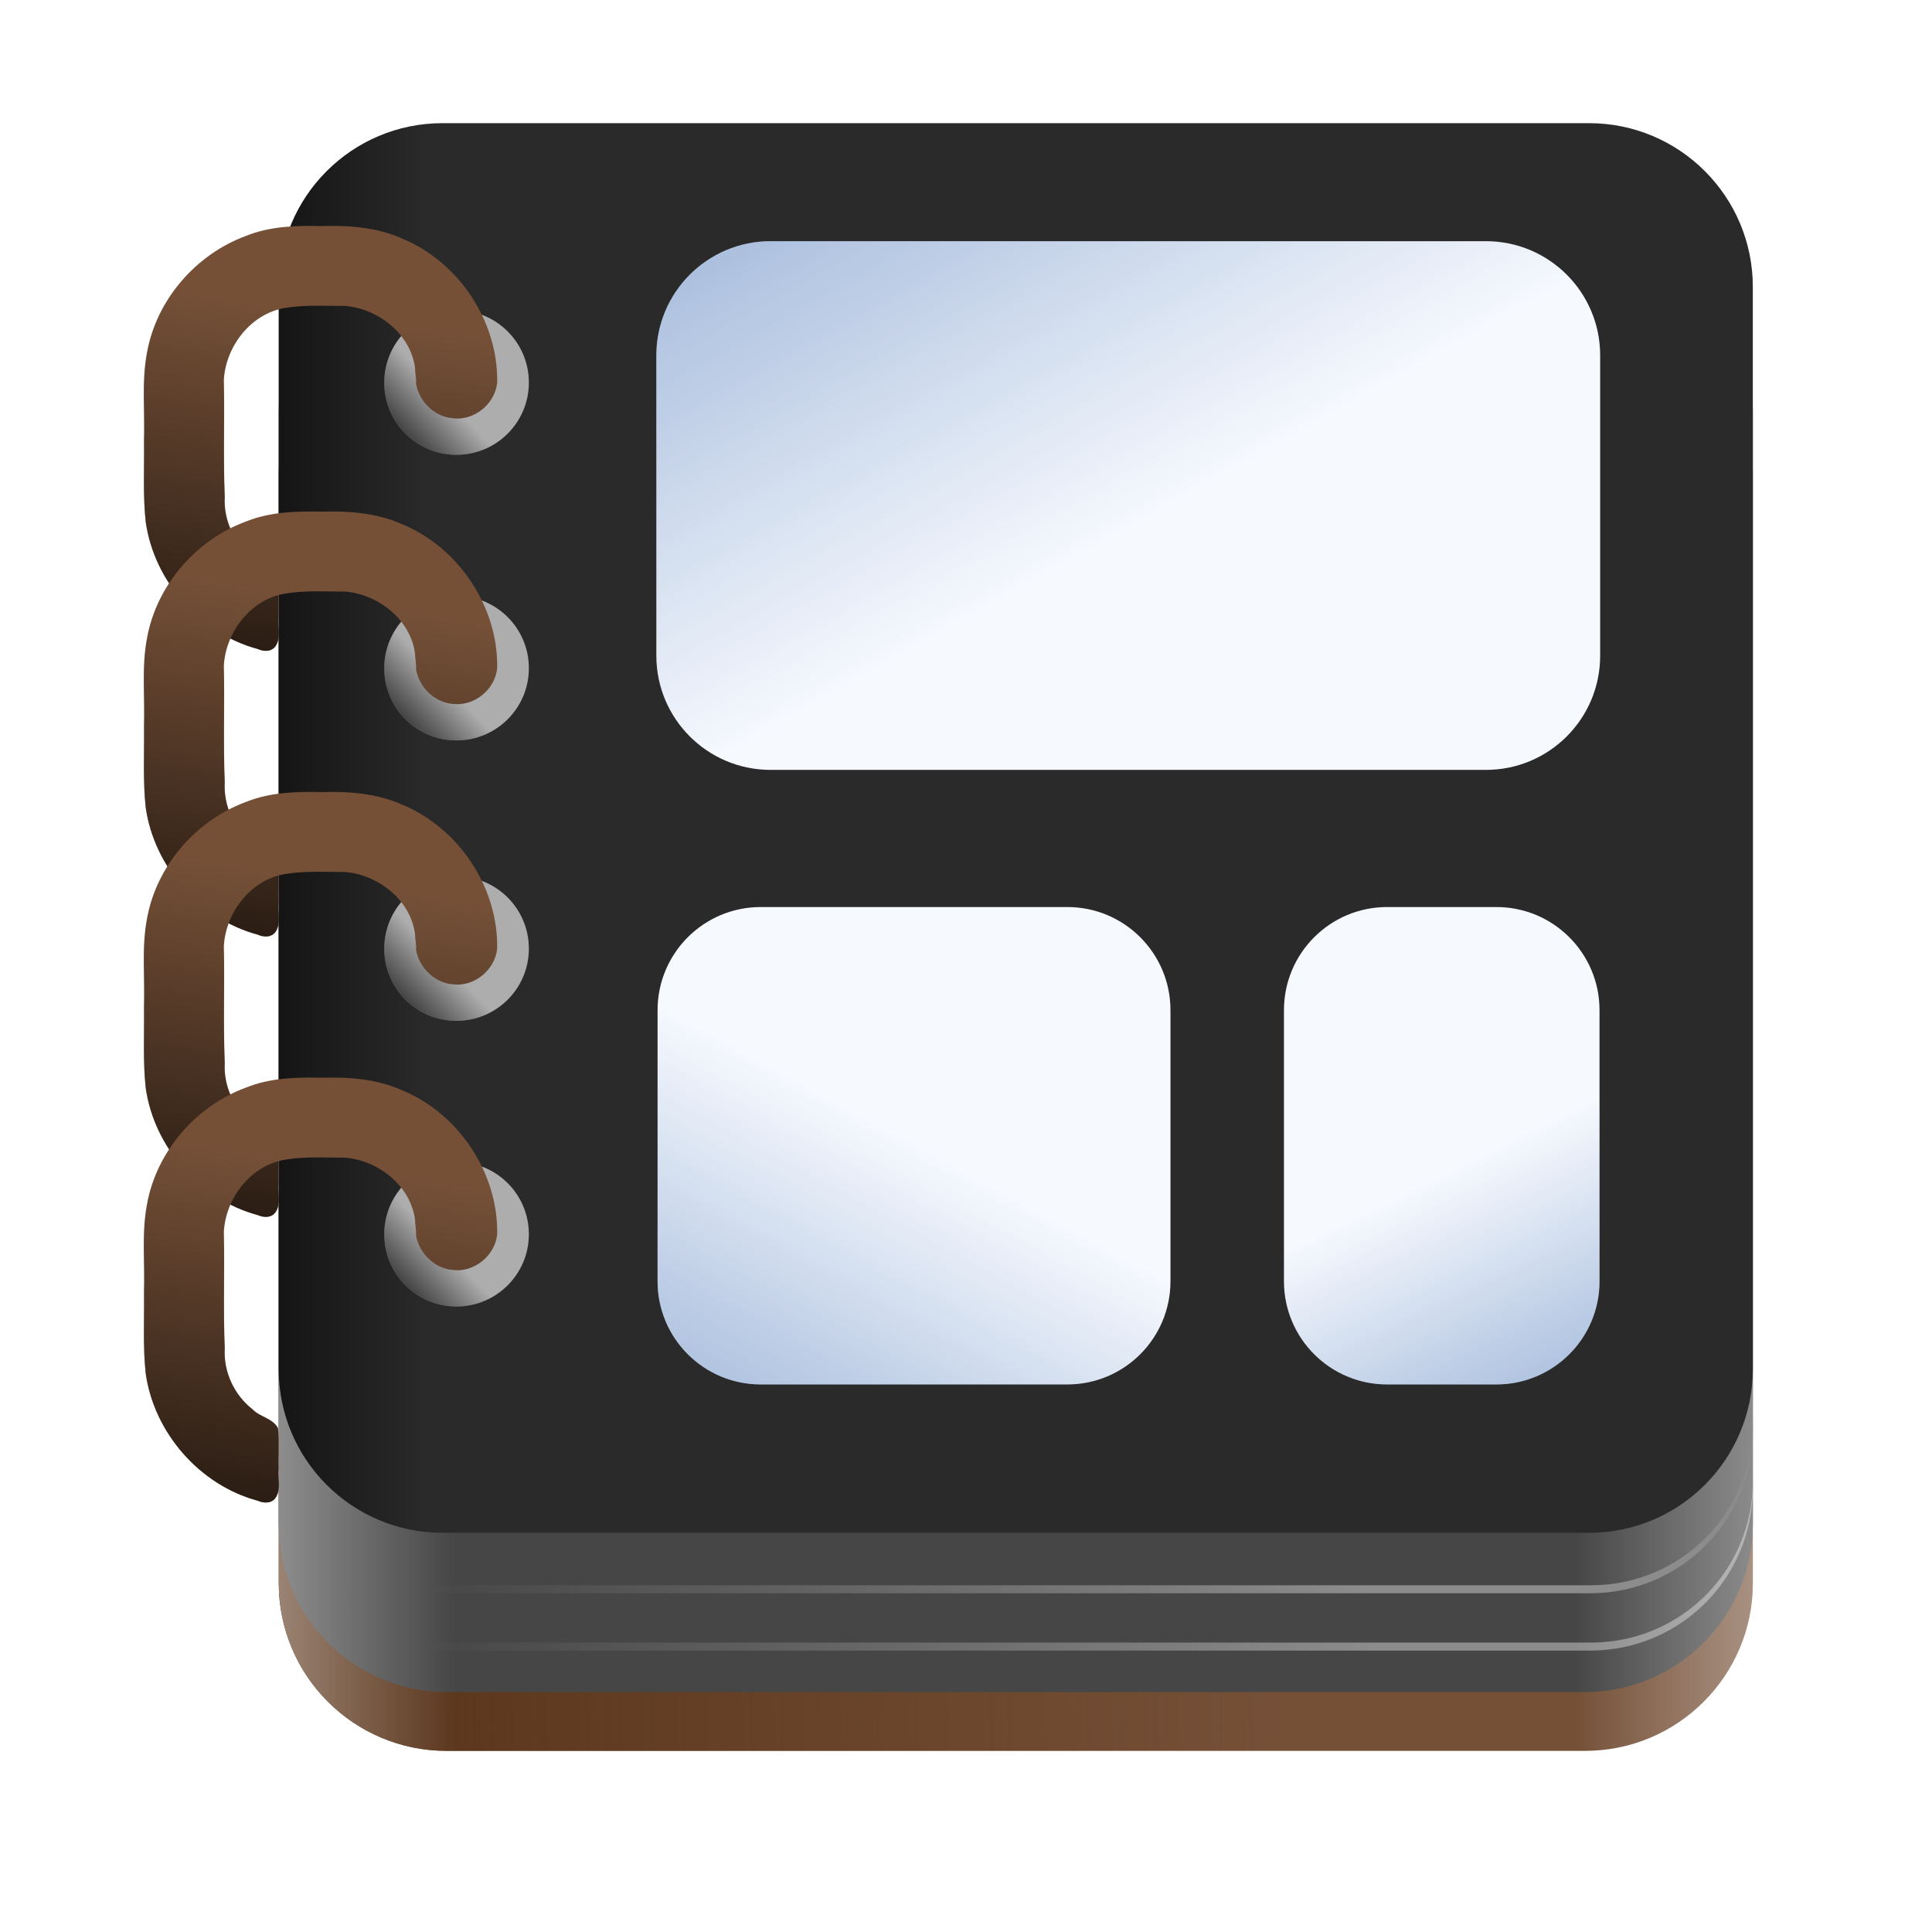
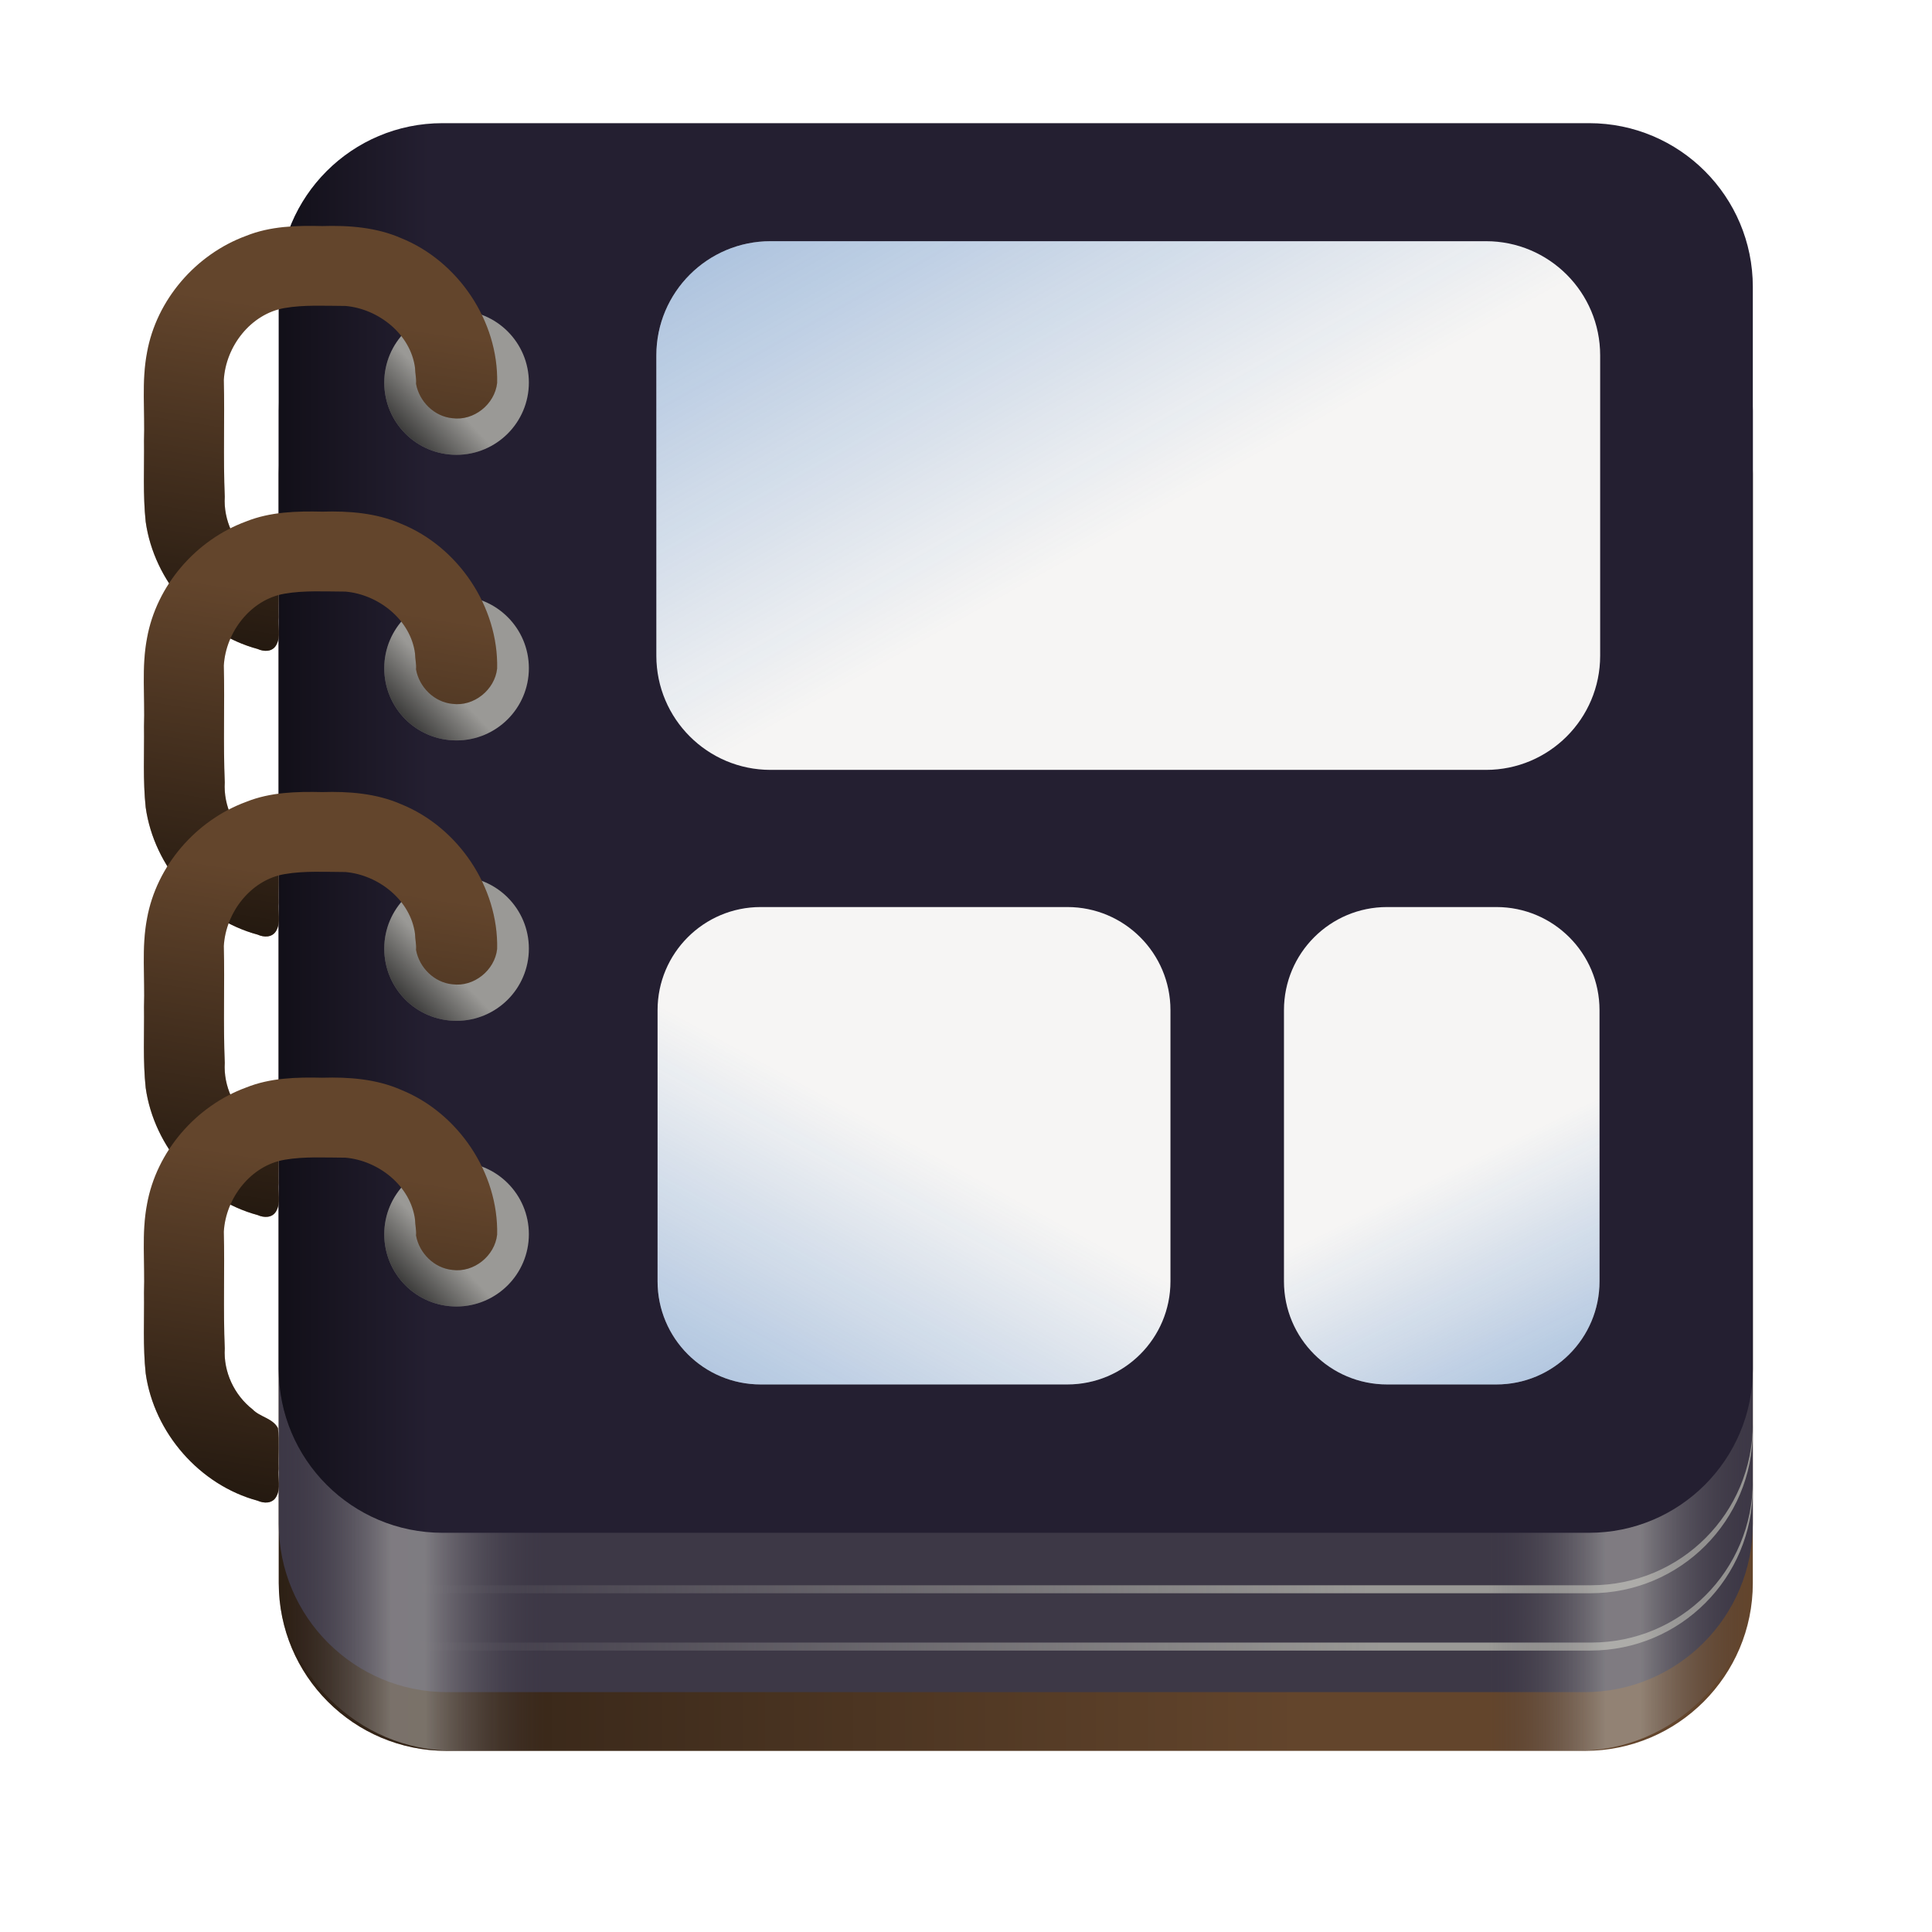
<svg xmlns="http://www.w3.org/2000/svg" xmlns:xlink="http://www.w3.org/1999/xlink" height="128px" viewBox="0 0 128 128" width="128px">
-   <linearGradient id="a" gradientUnits="userSpaceOnUse" x1="26.438" x2="84.284" y1="113.532" y2="112.657">
-     <stop offset="0" stop-color="#5b361c" />
-     <stop offset="1" stop-color="#5b361c" stop-opacity="0" />
-   </linearGradient>
-   <linearGradient id="b" gradientUnits="userSpaceOnUse">
-     <stop offset="0" stop-color="#8c8c8c" />
-     <stop offset="1" stop-color="#8c8c8c" stop-opacity="0" />
-   </linearGradient>
-   <linearGradient id="c" x1="91.478" x2="27.655" xlink:href="#b" y1="109.081" y2="109.081" />
-   <linearGradient id="d" gradientUnits="userSpaceOnUse">
-     <stop offset="0" stop-color="#ffffff" />
-     <stop offset="1" stop-color="#ffffff" stop-opacity="0" />
-   </linearGradient>
-   <linearGradient id="e" x1="-0.073" x2="30.094" xlink:href="#d" y1="106.907" y2="106.907" />
-   <linearGradient id="f" x1="136.09" x2="104.322" xlink:href="#d" y1="106.907" y2="106.907" />
-   <linearGradient id="g" x1="90.621" x2="27.75" xlink:href="#b" y1="104.791" y2="104.791" />
-   <linearGradient id="h" gradientUnits="userSpaceOnUse">
+   <linearGradient id="a" gradientUnits="userSpaceOnUse">
    <stop offset="0" />
    <stop offset="1" stop-opacity="0" />
  </linearGradient>
-   <linearGradient id="i" x1="8.88" x2="28.438" xlink:href="#h" y1="71.162" y2="71.162" />
-   <linearGradient id="j" gradientUnits="userSpaceOnUse">
-     <stop offset="0" stop-color="#11499d" />
-     <stop offset="1" stop-color="#11499d" stop-opacity="0" />
+   <linearGradient id="b" x1="-38.147" x2="85.991" xlink:href="#a" y1="111.791" y2="111.827" />
+   <linearGradient id="c" gradientUnits="userSpaceOnUse">
+     <stop offset="0" stop-color="#9a9996" />
+     <stop offset="1" stop-color="#9a9996" stop-opacity="0" />
  </linearGradient>
-   <linearGradient id="k" x1="116.115" x2="94.649" xlink:href="#j" y1="121.918" y2="78.242" />
-   <linearGradient id="l" x1="33.592" x2="64.627" xlink:href="#j" y1="135.073" y2="77.939" />
-   <linearGradient id="m" x1="18.6" x2="62.492" xlink:href="#j" y1="-36.416" y2="41.88" />
-   <linearGradient id="n" x1="25.075" x2="29.366" xlink:href="#h" y1="30.236" y2="26.156" />
-   <linearGradient id="o" x1="12.028" x2="17.474" xlink:href="#h" y1="55.422" y2="20.19" />
-   <linearGradient id="p" x1="25.075" x2="29.366" xlink:href="#h" y1="49.161" y2="45.081" />
-   <linearGradient id="q" x1="12.028" x2="17.474" xlink:href="#h" y1="74.347" y2="39.115" />
-   <linearGradient id="r" x1="25.075" x2="29.366" xlink:href="#h" y1="67.738" y2="63.659" />
-   <linearGradient id="s" x1="12.028" x2="17.474" xlink:href="#h" y1="92.924" y2="57.693" />
-   <linearGradient id="t" x1="25.075" x2="29.366" xlink:href="#h" y1="86.663" y2="82.584" />
-   <linearGradient id="u" x1="12.028" x2="17.474" xlink:href="#h" y1="111.849" y2="76.618" />
-   <path d="m 29.586 20.285 h 75.426 c 6.141 0 11.117 4.977 11.117 11.117 v 73.48 c 0 6.141 -4.977 11.117 -11.117 11.117 h -75.426 c -6.141 0 -11.117 -4.977 -11.117 -11.117 v -73.48 c 0 -6.141 4.977 -11.117 11.117 -11.117 z m 0 0" fill="#755037" />
-   <path d="m 29.586 20.285 h 75.426 c 6.141 0 11.117 4.977 11.117 11.117 v 73.48 c 0 6.141 -4.977 11.117 -11.117 11.117 h -75.426 c -6.141 0 -11.117 -4.977 -11.117 -11.117 v -73.48 c 0 -6.141 4.977 -11.117 11.117 -11.117 z m 0 0" fill="url(#a)" />
-   <path d="m 29.625 16.047 h 75.348 c 6.16 0 11.156 4.996 11.156 11.16 v 73.746 c 0 6.164 -4.996 11.156 -11.156 11.156 h -75.348 c -6.16 0 -11.156 -4.992 -11.156 -11.156 v -73.746 c 0 -6.164 4.996 -11.16 11.156 -11.16 z m 0 0" fill="#464646" />
-   <path d="m 18.469 98.113 v 0.469 c 0 5.969 4.805 10.773 10.773 10.773 h 76.113 c 5.969 0 10.773 -4.805 10.773 -10.773 v -0.469 c 0 5.934 -4.777 10.711 -10.711 10.711 h -76.238 c -5.934 0 -10.711 -4.777 -10.711 -10.711 z m 0 0" fill="url(#c)" />
-   <path d="m 29.586 20.285 h 75.426 c 6.141 0 11.117 4.977 11.117 11.117 v 73.48 c 0 6.141 -4.977 11.117 -11.117 11.117 h -75.426 c -6.141 0 -11.117 -4.977 -11.117 -11.117 v -73.48 c 0 -6.141 4.977 -11.117 11.117 -11.117 z m 0 0" fill="url(#e)" />
-   <path d="m 29.586 20.285 h 75.426 c 6.141 0 11.117 4.977 11.117 11.117 v 73.48 c 0 6.141 -4.977 11.117 -11.117 11.117 h -75.426 c -6.141 0 -11.117 -4.977 -11.117 -11.117 v -73.48 c 0 -6.141 4.977 -11.117 11.117 -11.117 z m 0 0" fill="url(#f)" />
-   <path d="m 18.469 94.312 v 0.473 c 0 5.969 4.805 10.773 10.773 10.773 h 76.113 c 5.969 0 10.773 -4.805 10.773 -10.773 v -0.473 c 0 5.938 -4.777 10.715 -10.711 10.715 h -76.238 c -5.934 0 -10.711 -4.777 -10.711 -10.715 z m 0 0" fill="url(#g)" />
-   <path d="m 29.316 8.16 h 75.965 c 5.992 0 10.848 4.859 10.848 10.848 v 71.695 c 0 5.992 -4.855 10.848 -10.848 10.848 h -75.965 c -5.992 0 -10.848 -4.855 -10.848 -10.848 v -71.695 c 0 -5.988 4.855 -10.848 10.848 -10.848 z m 0 0" fill="#2a2a2a" />
-   <path d="m 29.316 8.16 h 75.965 c 5.992 0 10.848 4.859 10.848 10.848 v 71.695 c 0 5.992 -4.855 10.848 -10.848 10.848 h -75.965 c -5.992 0 -10.848 -4.855 -10.848 -10.848 v -71.695 c 0 -5.988 4.855 -10.848 10.848 -10.848 z m 0 0" fill="url(#i)" />
-   <path d="m 91.898 60.094 h 7.242 c 3.773 0 6.832 3.059 6.832 6.832 v 17.965 c 0 3.773 -3.059 6.832 -6.832 6.832 h -7.242 c -3.773 0 -6.832 -3.059 -6.832 -6.832 v -17.965 c 0 -3.773 3.059 -6.832 6.832 -6.832 z m 0 0" fill="#f6f9fe" />
-   <path d="m 91.898 60.094 h 7.242 c 3.773 0 6.832 3.059 6.832 6.832 v 17.965 c 0 3.773 -3.059 6.832 -6.832 6.832 h -7.242 c -3.773 0 -6.832 -3.059 -6.832 -6.832 v -17.965 c 0 -3.773 3.059 -6.832 6.832 -6.832 z m 0 0" fill="url(#k)" />
-   <path d="m 50.398 60.094 h 20.316 c 3.773 0 6.832 3.059 6.832 6.832 v 17.965 c 0 3.773 -3.059 6.832 -6.832 6.832 h -20.316 c -3.773 0 -6.832 -3.059 -6.832 -6.832 v -17.965 c 0 -3.773 3.059 -6.832 6.832 -6.832 z m 0 0" fill="#f6f9fe" />
-   <path d="m 50.398 60.094 h 20.316 c 3.773 0 6.832 3.059 6.832 6.832 v 17.965 c 0 3.773 -3.059 6.832 -6.832 6.832 h -20.316 c -3.773 0 -6.832 -3.059 -6.832 -6.832 v -17.965 c 0 -3.773 3.059 -6.832 6.832 -6.832 z m 0 0" fill="url(#l)" />
-   <path d="m 51.051 15.98 h 47.398 c 4.18 0 7.566 3.387 7.566 7.566 v 19.895 c 0 4.18 -3.387 7.566 -7.566 7.566 h -47.398 c -4.176 0 -7.566 -3.387 -7.566 -7.566 v -19.895 c 0 -4.18 3.391 -7.566 7.566 -7.566 z m 0 0" fill="#f6f9fe" />
-   <path d="m 51.051 15.98 h 47.398 c 4.18 0 7.566 3.387 7.566 7.566 v 19.895 c 0 4.18 -3.387 7.566 -7.566 7.566 h -47.398 c -4.176 0 -7.566 -3.387 -7.566 -7.566 v -19.895 c 0 -4.18 3.391 -7.566 7.566 -7.566 z m 0 0" fill="url(#m)" />
-   <path d="m 35.039 25.344 c 0 2.645 -2.145 4.789 -4.793 4.789 c -2.645 0 -4.789 -2.145 -4.789 -4.789 s 2.145 -4.789 4.789 -4.789 c 2.648 0 4.793 2.145 4.793 4.789 z m 0 0" fill="#adadad" />
-   <path d="m 35.039 25.344 c 0 2.645 -2.145 4.789 -4.793 4.789 c -2.645 0 -4.789 -2.145 -4.789 -4.789 s 2.145 -4.789 4.789 -4.789 c 2.648 0 4.793 2.145 4.793 4.789 z m 0 0" fill="url(#n)" />
-   <path d="m 21.348 14.977 c -1.699 -0.043 -3.441 0.004 -5.039 0.648 c -3.328 1.219 -5.945 4.234 -6.57 7.738 c -0.367 1.922 -0.133 3.891 -0.199 5.832 c 0.023 1.793 -0.078 3.594 0.113 5.379 c 0.559 3.93 3.574 7.387 7.418 8.422 c 0.418 0.191 0.965 0.199 1.223 -0.246 c 0.332 -0.566 0.086 -1.25 0.16 -1.871 c -0.027 -0.895 0.051 -1.805 -0.039 -2.691 c -0.344 -0.66 -1.188 -0.727 -1.68 -1.238 c -1.219 -0.949 -1.938 -2.492 -1.844 -4.039 c -0.109 -2.578 0 -5.16 -0.062 -7.742 c 0.129 -2.223 1.785 -4.379 4.035 -4.762 c 1.277 -0.223 2.691 -0.141 4.023 -0.137 c 2.184 0.188 4.32 1.867 4.609 4.102 c 0.004 0.363 0.098 0.703 0.066 1.051 c 0.211 1.18 1.207 2.172 2.414 2.285 c 1.414 0.191 2.805 -0.922 2.961 -2.336 c 0.094 -4.094 -2.578 -8.07 -6.367 -9.598 c -1.637 -0.715 -3.457 -0.852 -5.223 -0.797 z m 0 0" fill="#755037" />
-   <path d="m 21.348 14.977 c -1.699 -0.043 -3.441 0.004 -5.039 0.648 c -3.328 1.219 -5.945 4.234 -6.57 7.738 c -0.367 1.922 -0.133 3.891 -0.199 5.832 c 0.023 1.793 -0.078 3.594 0.113 5.379 c 0.559 3.93 3.574 7.387 7.418 8.422 c 0.418 0.191 0.965 0.199 1.223 -0.246 c 0.332 -0.566 0.086 -1.25 0.16 -1.871 c -0.027 -0.895 0.051 -1.805 -0.039 -2.691 c -0.344 -0.66 -1.188 -0.727 -1.68 -1.238 c -1.219 -0.949 -1.938 -2.492 -1.844 -4.039 c -0.109 -2.578 0 -5.16 -0.062 -7.742 c 0.129 -2.223 1.785 -4.379 4.035 -4.762 c 1.277 -0.223 2.691 -0.141 4.023 -0.137 c 2.184 0.188 4.32 1.867 4.609 4.102 c 0.004 0.363 0.098 0.703 0.066 1.051 c 0.211 1.18 1.207 2.172 2.414 2.285 c 1.414 0.191 2.805 -0.922 2.961 -2.336 c 0.094 -4.094 -2.578 -8.07 -6.367 -9.598 c -1.637 -0.715 -3.457 -0.852 -5.223 -0.797 z m 0 0" fill="url(#o)" />
-   <path d="m 35.039 44.27 c 0 2.645 -2.145 4.785 -4.793 4.785 c -2.645 0 -4.789 -2.141 -4.789 -4.785 s 2.145 -4.789 4.789 -4.789 c 2.648 0 4.793 2.145 4.793 4.789 z m 0 0" fill="#adadad" />
-   <path d="m 35.039 44.27 c 0 2.645 -2.145 4.785 -4.793 4.785 c -2.645 0 -4.789 -2.141 -4.789 -4.785 s 2.145 -4.789 4.789 -4.789 c 2.648 0 4.793 2.145 4.793 4.789 z m 0 0" fill="url(#p)" />
-   <path d="m 21.348 33.898 c -1.699 -0.039 -3.441 0.008 -5.039 0.648 c -3.328 1.223 -5.945 4.238 -6.57 7.742 c -0.367 1.922 -0.133 3.887 -0.199 5.832 c 0.023 1.793 -0.078 3.594 0.113 5.379 c 0.559 3.93 3.574 7.387 7.418 8.422 c 0.418 0.191 0.965 0.199 1.223 -0.246 c 0.332 -0.566 0.086 -1.254 0.16 -1.871 c -0.027 -0.895 0.051 -1.805 -0.039 -2.691 c -0.344 -0.66 -1.188 -0.727 -1.68 -1.242 c -1.219 -0.949 -1.938 -2.488 -1.844 -4.035 c -0.109 -2.578 0 -5.164 -0.062 -7.742 c 0.129 -2.223 1.785 -4.383 4.035 -4.762 c 1.277 -0.223 2.691 -0.141 4.023 -0.137 c 2.184 0.188 4.32 1.863 4.609 4.102 c 0.004 0.363 0.098 0.703 0.066 1.051 c 0.211 1.18 1.207 2.172 2.414 2.285 c 1.414 0.191 2.805 -0.926 2.961 -2.34 c 0.094 -4.09 -2.578 -8.066 -6.367 -9.594 c -1.637 -0.715 -3.457 -0.855 -5.223 -0.801 z m 0 0" fill="#755037" />
-   <path d="m 21.348 33.898 c -1.699 -0.039 -3.441 0.008 -5.039 0.648 c -3.328 1.223 -5.945 4.238 -6.57 7.742 c -0.367 1.922 -0.133 3.887 -0.199 5.832 c 0.023 1.793 -0.078 3.594 0.113 5.379 c 0.559 3.93 3.574 7.387 7.418 8.422 c 0.418 0.191 0.965 0.199 1.223 -0.246 c 0.332 -0.566 0.086 -1.254 0.16 -1.871 c -0.027 -0.895 0.051 -1.805 -0.039 -2.691 c -0.344 -0.66 -1.188 -0.727 -1.68 -1.242 c -1.219 -0.949 -1.938 -2.488 -1.844 -4.035 c -0.109 -2.578 0 -5.164 -0.062 -7.742 c 0.129 -2.223 1.785 -4.383 4.035 -4.762 c 1.277 -0.223 2.691 -0.141 4.023 -0.137 c 2.184 0.188 4.32 1.863 4.609 4.102 c 0.004 0.363 0.098 0.703 0.066 1.051 c 0.211 1.18 1.207 2.172 2.414 2.285 c 1.414 0.191 2.805 -0.926 2.961 -2.34 c 0.094 -4.09 -2.578 -8.066 -6.367 -9.594 c -1.637 -0.715 -3.457 -0.855 -5.223 -0.801 z m 0 0" fill="url(#q)" />
-   <path d="m 35.039 62.848 c 0 2.645 -2.145 4.785 -4.793 4.785 c -2.645 0 -4.789 -2.141 -4.789 -4.785 c 0 -2.645 2.145 -4.789 4.789 -4.789 c 2.648 0 4.793 2.145 4.793 4.789 z m 0 0" fill="#adadad" />
-   <path d="m 35.039 62.848 c 0 2.645 -2.145 4.785 -4.793 4.785 c -2.645 0 -4.789 -2.141 -4.789 -4.785 c 0 -2.645 2.145 -4.789 4.789 -4.789 c 2.648 0 4.793 2.145 4.793 4.789 z m 0 0" fill="url(#r)" />
-   <path d="m 21.348 52.477 c -1.699 -0.039 -3.441 0.004 -5.039 0.648 c -3.328 1.223 -5.945 4.238 -6.57 7.742 c -0.367 1.922 -0.133 3.887 -0.199 5.832 c 0.023 1.789 -0.078 3.594 0.113 5.379 c 0.559 3.926 3.574 7.387 7.418 8.422 c 0.418 0.188 0.965 0.199 1.223 -0.25 c 0.332 -0.566 0.086 -1.25 0.16 -1.867 c -0.027 -0.895 0.051 -1.805 -0.039 -2.691 c -0.344 -0.66 -1.188 -0.727 -1.68 -1.242 c -1.219 -0.949 -1.938 -2.488 -1.844 -4.035 c -0.109 -2.578 0 -5.164 -0.062 -7.742 c 0.129 -2.223 1.785 -4.383 4.035 -4.762 c 1.277 -0.223 2.691 -0.141 4.023 -0.137 c 2.184 0.188 4.32 1.863 4.609 4.102 c 0.004 0.363 0.098 0.699 0.066 1.051 c 0.211 1.176 1.207 2.172 2.414 2.285 c 1.414 0.191 2.805 -0.926 2.961 -2.34 c 0.094 -4.09 -2.578 -8.066 -6.367 -9.594 c -1.637 -0.715 -3.457 -0.855 -5.223 -0.801 z m 0 0" fill="#755037" />
-   <path d="m 21.348 52.477 c -1.699 -0.039 -3.441 0.004 -5.039 0.648 c -3.328 1.223 -5.945 4.238 -6.57 7.742 c -0.367 1.922 -0.133 3.887 -0.199 5.832 c 0.023 1.789 -0.078 3.594 0.113 5.379 c 0.559 3.926 3.574 7.387 7.418 8.422 c 0.418 0.188 0.965 0.199 1.223 -0.25 c 0.332 -0.566 0.086 -1.25 0.16 -1.867 c -0.027 -0.895 0.051 -1.805 -0.039 -2.691 c -0.344 -0.66 -1.188 -0.727 -1.68 -1.242 c -1.219 -0.949 -1.938 -2.488 -1.844 -4.035 c -0.109 -2.578 0 -5.164 -0.062 -7.742 c 0.129 -2.223 1.785 -4.383 4.035 -4.762 c 1.277 -0.223 2.691 -0.141 4.023 -0.137 c 2.184 0.188 4.32 1.863 4.609 4.102 c 0.004 0.363 0.098 0.699 0.066 1.051 c 0.211 1.176 1.207 2.172 2.414 2.285 c 1.414 0.191 2.805 -0.926 2.961 -2.34 c 0.094 -4.09 -2.578 -8.066 -6.367 -9.594 c -1.637 -0.715 -3.457 -0.855 -5.223 -0.801 z m 0 0" fill="url(#s)" />
-   <path d="m 35.039 81.77 c 0 2.645 -2.145 4.789 -4.793 4.789 c -2.645 0 -4.789 -2.145 -4.789 -4.789 s 2.145 -4.785 4.789 -4.785 c 2.648 0 4.793 2.141 4.793 4.785 z m 0 0" fill="#adadad" />
-   <path d="m 35.039 81.77 c 0 2.645 -2.145 4.789 -4.793 4.789 c -2.645 0 -4.789 -2.145 -4.789 -4.789 s 2.145 -4.785 4.789 -4.785 c 2.648 0 4.793 2.141 4.793 4.785 z m 0 0" fill="url(#t)" />
-   <path d="m 21.348 71.402 c -1.699 -0.039 -3.441 0.004 -5.039 0.648 c -3.328 1.219 -5.945 4.238 -6.57 7.742 c -0.367 1.922 -0.133 3.887 -0.199 5.832 c 0.023 1.789 -0.078 3.594 0.113 5.375 c 0.559 3.93 3.574 7.391 7.418 8.426 c 0.418 0.188 0.965 0.199 1.223 -0.25 c 0.332 -0.566 0.086 -1.25 0.16 -1.867 c -0.027 -0.898 0.051 -1.805 -0.039 -2.691 c -0.344 -0.66 -1.188 -0.727 -1.68 -1.242 c -1.219 -0.949 -1.938 -2.492 -1.844 -4.035 c -0.109 -2.582 0 -5.164 -0.062 -7.742 c 0.129 -2.223 1.785 -4.383 4.035 -4.762 c 1.277 -0.223 2.691 -0.141 4.023 -0.137 c 2.184 0.188 4.32 1.863 4.609 4.102 c 0.004 0.363 0.098 0.699 0.066 1.051 c 0.211 1.176 1.207 2.168 2.414 2.285 c 1.414 0.191 2.805 -0.926 2.961 -2.34 c 0.094 -4.09 -2.578 -8.066 -6.367 -9.594 c -1.637 -0.719 -3.457 -0.855 -5.223 -0.801 z m 0 0" fill="#755037" />
-   <path d="m 21.348 71.402 c -1.699 -0.039 -3.441 0.004 -5.039 0.648 c -3.328 1.219 -5.945 4.238 -6.57 7.742 c -0.367 1.922 -0.133 3.887 -0.199 5.832 c 0.023 1.789 -0.078 3.594 0.113 5.375 c 0.559 3.93 3.574 7.391 7.418 8.426 c 0.418 0.188 0.965 0.199 1.223 -0.25 c 0.332 -0.566 0.086 -1.25 0.16 -1.867 c -0.027 -0.898 0.051 -1.805 -0.039 -2.691 c -0.344 -0.66 -1.188 -0.727 -1.68 -1.242 c -1.219 -0.949 -1.938 -2.492 -1.844 -4.035 c -0.109 -2.582 0 -5.164 -0.062 -7.742 c 0.129 -2.223 1.785 -4.383 4.035 -4.762 c 1.277 -0.223 2.691 -0.141 4.023 -0.137 c 2.184 0.188 4.32 1.863 4.609 4.102 c 0.004 0.363 0.098 0.699 0.066 1.051 c 0.211 1.176 1.207 2.168 2.414 2.285 c 1.414 0.191 2.805 -0.926 2.961 -2.34 c 0.094 -4.09 -2.578 -8.066 -6.367 -9.594 c -1.637 -0.719 -3.457 -0.855 -5.223 -0.801 z m 0 0" fill="url(#u)" />
+   <linearGradient id="d" x1="91.478" x2="27.655" xlink:href="#c" y1="109.081" y2="109.081" />
+   <linearGradient id="e" x1="90.621" x2="27.75" xlink:href="#c" y1="104.791" y2="104.791" />
+   <linearGradient id="f" gradientUnits="userSpaceOnUse" x1="18.468" x2="116.129" y1="66.022" y2="66.022">
+     <stop offset="0" stop-color="#3d3846" stop-opacity="0" />
+     <stop offset="0.076" stop-color="#c0bfbc" stop-opacity="0.498" />
+     <stop offset="0.099" stop-color="#c0bfbc" stop-opacity="0.502" />
+     <stop offset="0.181" stop-color="#3d3846" stop-opacity="0" />
+     <stop offset="0.821" stop-color="#3d3846" stop-opacity="0" />
+     <stop offset="0.9" stop-color="#c0bfbc" stop-opacity="0.498" />
+     <stop offset="0.924" stop-color="#c0bfbc" stop-opacity="0.498" />
+     <stop offset="1" stop-color="#3d3846" stop-opacity="0" />
+   </linearGradient>
+   <linearGradient id="g" x1="8.88" x2="28.438" xlink:href="#a" y1="71.162" y2="71.162" />
+   <linearGradient id="h" gradientUnits="userSpaceOnUse">
+     <stop offset="0" stop-color="#1a5fb4" />
+     <stop offset="1" stop-color="#1a5fb4" stop-opacity="0" />
+   </linearGradient>
+   <linearGradient id="i" x1="116.115" x2="94.649" xlink:href="#h" y1="121.918" y2="78.242" />
+   <linearGradient id="j" x1="33.592" x2="64.627" xlink:href="#h" y1="135.073" y2="77.939" />
+   <linearGradient id="k" x1="18.6" x2="62.492" xlink:href="#h" y1="-36.416" y2="41.88" />
+   <linearGradient id="l" x1="25.075" x2="29.366" xlink:href="#a" y1="30.236" y2="26.156" />
+   <linearGradient id="m" x1="12.028" x2="17.474" xlink:href="#a" y1="55.422" y2="20.19" />
+   <linearGradient id="n" x1="25.075" x2="29.366" xlink:href="#a" y1="49.161" y2="45.081" />
+   <linearGradient id="o" x1="12.028" x2="17.474" xlink:href="#a" y1="74.347" y2="39.115" />
+   <linearGradient id="p" x1="25.075" x2="29.366" xlink:href="#a" y1="67.738" y2="63.659" />
+   <linearGradient id="q" x1="12.028" x2="17.474" xlink:href="#a" y1="92.924" y2="57.693" />
+   <linearGradient id="r" x1="25.075" x2="29.366" xlink:href="#a" y1="86.663" y2="82.584" />
+   <linearGradient id="s" x1="12.028" x2="17.474" xlink:href="#a" y1="111.849" y2="76.618" />
+   <path d="m 29.586 20.285 h 75.426 c 6.141 0 11.117 4.977 11.117 11.117 v 73.48 c 0 6.141 -4.977 11.117 -11.117 11.117 h -75.426 c -6.141 0 -11.117 -4.977 -11.117 -11.117 v -73.48 c 0 -6.141 4.977 -11.117 11.117 -11.117 z m 0 0" fill="#63452c" />
+   <path d="m 29.586 20.285 h 75.426 c 6.141 0 11.117 4.977 11.117 11.117 v 73.48 c 0 6.141 -4.977 11.117 -11.117 11.117 h -75.426 c -6.141 0 -11.117 -4.977 -11.117 -11.117 v -73.48 c 0 -6.141 4.977 -11.117 11.117 -11.117 z m 0 0" fill="url(#b)" />
+   <path d="m 29.625 16.047 h 75.348 c 6.16 0 11.156 4.996 11.156 11.16 v 73.746 c 0 6.164 -4.996 11.156 -11.156 11.156 h -75.348 c -6.16 0 -11.156 -4.992 -11.156 -11.156 v -73.746 c 0 -6.164 4.996 -11.16 11.156 -11.16 z m 0 0" fill="#3d3846" />
+   <path d="m 18.469 98.113 v 0.469 c 0 5.969 4.805 10.773 10.773 10.773 h 76.113 c 5.969 0 10.773 -4.805 10.773 -10.773 v -0.469 c 0 5.934 -4.777 10.711 -10.711 10.711 h -76.238 c -5.934 0 -10.711 -4.777 -10.711 -10.711 z m 0 0" fill="url(#d)" />
+   <path d="m 18.469 94.312 v 0.473 c 0 5.969 4.805 10.773 10.773 10.773 h 76.113 c 5.969 0 10.773 -4.805 10.773 -10.773 v -0.473 c 0 5.938 -4.777 10.715 -10.711 10.715 h -76.238 c -5.934 0 -10.711 -4.777 -10.711 -10.715 z m 0 0" fill="url(#e)" />
+   <path d="m 30.078 16.047 h 74.441 c 6.41 0 11.609 5.199 11.609 11.609 v 76.73 c 0 6.414 -5.199 11.609 -11.609 11.609 h -74.441 c -6.414 0 -11.609 -5.195 -11.609 -11.609 v -76.73 c 0 -6.41 5.195 -11.609 11.609 -11.609 z m 0 0" fill="url(#f)" />
+   <path d="m 29.316 8.16 h 75.965 c 5.992 0 10.848 4.859 10.848 10.848 v 71.695 c 0 5.992 -4.855 10.848 -10.848 10.848 h -75.965 c -5.992 0 -10.848 -4.855 -10.848 -10.848 v -71.695 c 0 -5.988 4.855 -10.848 10.848 -10.848 z m 0 0" fill="#241f31" />
+   <path d="m 29.316 8.16 h 75.965 c 5.992 0 10.848 4.859 10.848 10.848 v 71.695 c 0 5.992 -4.855 10.848 -10.848 10.848 h -75.965 c -5.992 0 -10.848 -4.855 -10.848 -10.848 v -71.695 c 0 -5.988 4.855 -10.848 10.848 -10.848 z m 0 0" fill="url(#g)" />
+   <path d="m 91.898 60.094 h 7.242 c 3.773 0 6.832 3.059 6.832 6.832 v 17.965 c 0 3.773 -3.059 6.832 -6.832 6.832 h -7.242 c -3.773 0 -6.832 -3.059 -6.832 -6.832 v -17.965 c 0 -3.773 3.059 -6.832 6.832 -6.832 z m 0 0" fill="#f6f5f4" />
+   <path d="m 91.898 60.094 h 7.242 c 3.773 0 6.832 3.059 6.832 6.832 v 17.965 c 0 3.773 -3.059 6.832 -6.832 6.832 h -7.242 c -3.773 0 -6.832 -3.059 -6.832 -6.832 v -17.965 c 0 -3.773 3.059 -6.832 6.832 -6.832 z m 0 0" fill="url(#i)" />
+   <path d="m 50.398 60.094 h 20.316 c 3.773 0 6.832 3.059 6.832 6.832 v 17.965 c 0 3.773 -3.059 6.832 -6.832 6.832 h -20.316 c -3.773 0 -6.832 -3.059 -6.832 -6.832 v -17.965 c 0 -3.773 3.059 -6.832 6.832 -6.832 z m 0 0" fill="#f6f5f4" />
+   <path d="m 50.398 60.094 h 20.316 c 3.773 0 6.832 3.059 6.832 6.832 v 17.965 c 0 3.773 -3.059 6.832 -6.832 6.832 h -20.316 c -3.773 0 -6.832 -3.059 -6.832 -6.832 v -17.965 c 0 -3.773 3.059 -6.832 6.832 -6.832 z m 0 0" fill="url(#j)" />
+   <path d="m 51.051 15.98 h 47.398 c 4.18 0 7.566 3.387 7.566 7.566 v 19.895 c 0 4.18 -3.387 7.566 -7.566 7.566 h -47.398 c -4.176 0 -7.566 -3.387 -7.566 -7.566 v -19.895 c 0 -4.18 3.391 -7.566 7.566 -7.566 z m 0 0" fill="#f6f5f4" />
+   <path d="m 51.051 15.98 h 47.398 c 4.18 0 7.566 3.387 7.566 7.566 v 19.895 c 0 4.18 -3.387 7.566 -7.566 7.566 h -47.398 c -4.176 0 -7.566 -3.387 -7.566 -7.566 v -19.895 c 0 -4.18 3.391 -7.566 7.566 -7.566 z m 0 0" fill="url(#k)" />
+   <path d="m 35.039 25.344 c 0 2.645 -2.145 4.789 -4.793 4.789 c -2.645 0 -4.789 -2.145 -4.789 -4.789 s 2.145 -4.789 4.789 -4.789 c 2.648 0 4.793 2.145 4.793 4.789 z m 0 0" fill="#9a9996" />
+   <path d="m 35.039 25.344 c 0 2.645 -2.145 4.789 -4.793 4.789 c -2.645 0 -4.789 -2.145 -4.789 -4.789 s 2.145 -4.789 4.789 -4.789 c 2.648 0 4.793 2.145 4.793 4.789 z m 0 0" fill="url(#l)" />
+   <path d="m 21.348 14.977 c -1.699 -0.043 -3.441 0.004 -5.039 0.648 c -3.328 1.219 -5.945 4.234 -6.57 7.738 c -0.367 1.922 -0.133 3.891 -0.199 5.832 c 0.023 1.793 -0.078 3.594 0.113 5.379 c 0.559 3.93 3.574 7.387 7.418 8.422 c 0.418 0.191 0.965 0.199 1.223 -0.246 c 0.332 -0.566 0.086 -1.25 0.16 -1.871 c -0.027 -0.895 0.051 -1.805 -0.039 -2.691 c -0.344 -0.66 -1.188 -0.727 -1.68 -1.238 c -1.219 -0.949 -1.938 -2.492 -1.844 -4.039 c -0.109 -2.578 0 -5.16 -0.062 -7.742 c 0.129 -2.223 1.785 -4.379 4.035 -4.762 c 1.277 -0.223 2.691 -0.141 4.023 -0.137 c 2.184 0.188 4.32 1.867 4.609 4.102 c 0.004 0.363 0.098 0.703 0.066 1.051 c 0.211 1.18 1.207 2.172 2.414 2.285 c 1.414 0.191 2.805 -0.922 2.961 -2.336 c 0.094 -4.094 -2.578 -8.07 -6.367 -9.598 c -1.637 -0.715 -3.457 -0.852 -5.223 -0.797 z m 0 0" fill="#63452c" />
+   <path d="m 21.348 14.977 c -1.699 -0.043 -3.441 0.004 -5.039 0.648 c -3.328 1.219 -5.945 4.234 -6.57 7.738 c -0.367 1.922 -0.133 3.891 -0.199 5.832 c 0.023 1.793 -0.078 3.594 0.113 5.379 c 0.559 3.93 3.574 7.387 7.418 8.422 c 0.418 0.191 0.965 0.199 1.223 -0.246 c 0.332 -0.566 0.086 -1.25 0.16 -1.871 c -0.027 -0.895 0.051 -1.805 -0.039 -2.691 c -0.344 -0.66 -1.188 -0.727 -1.68 -1.238 c -1.219 -0.949 -1.938 -2.492 -1.844 -4.039 c -0.109 -2.578 0 -5.16 -0.062 -7.742 c 0.129 -2.223 1.785 -4.379 4.035 -4.762 c 1.277 -0.223 2.691 -0.141 4.023 -0.137 c 2.184 0.188 4.32 1.867 4.609 4.102 c 0.004 0.363 0.098 0.703 0.066 1.051 c 0.211 1.18 1.207 2.172 2.414 2.285 c 1.414 0.191 2.805 -0.922 2.961 -2.336 c 0.094 -4.094 -2.578 -8.07 -6.367 -9.598 c -1.637 -0.715 -3.457 -0.852 -5.223 -0.797 z m 0 0" fill="url(#m)" />
+   <path d="m 35.039 44.27 c 0 2.645 -2.145 4.785 -4.793 4.785 c -2.645 0 -4.789 -2.141 -4.789 -4.785 s 2.145 -4.789 4.789 -4.789 c 2.648 0 4.793 2.145 4.793 4.789 z m 0 0" fill="#9a9996" />
+   <path d="m 35.039 44.27 c 0 2.645 -2.145 4.785 -4.793 4.785 c -2.645 0 -4.789 -2.141 -4.789 -4.785 s 2.145 -4.789 4.789 -4.789 c 2.648 0 4.793 2.145 4.793 4.789 z m 0 0" fill="url(#n)" />
+   <path d="m 21.348 33.898 c -1.699 -0.039 -3.441 0.008 -5.039 0.648 c -3.328 1.223 -5.945 4.238 -6.57 7.742 c -0.367 1.922 -0.133 3.887 -0.199 5.832 c 0.023 1.793 -0.078 3.594 0.113 5.379 c 0.559 3.93 3.574 7.387 7.418 8.422 c 0.418 0.191 0.965 0.199 1.223 -0.246 c 0.332 -0.566 0.086 -1.254 0.16 -1.871 c -0.027 -0.895 0.051 -1.805 -0.039 -2.691 c -0.344 -0.66 -1.188 -0.727 -1.68 -1.242 c -1.219 -0.949 -1.938 -2.488 -1.844 -4.035 c -0.109 -2.578 0 -5.164 -0.062 -7.742 c 0.129 -2.223 1.785 -4.383 4.035 -4.762 c 1.277 -0.223 2.691 -0.141 4.023 -0.137 c 2.184 0.188 4.32 1.863 4.609 4.102 c 0.004 0.363 0.098 0.703 0.066 1.051 c 0.211 1.18 1.207 2.172 2.414 2.285 c 1.414 0.191 2.805 -0.926 2.961 -2.34 c 0.094 -4.09 -2.578 -8.066 -6.367 -9.594 c -1.637 -0.715 -3.457 -0.855 -5.223 -0.801 z m 0 0" fill="#63452c" />
+   <path d="m 21.348 33.898 c -1.699 -0.039 -3.441 0.008 -5.039 0.648 c -3.328 1.223 -5.945 4.238 -6.57 7.742 c -0.367 1.922 -0.133 3.887 -0.199 5.832 c 0.023 1.793 -0.078 3.594 0.113 5.379 c 0.559 3.93 3.574 7.387 7.418 8.422 c 0.418 0.191 0.965 0.199 1.223 -0.246 c 0.332 -0.566 0.086 -1.254 0.16 -1.871 c -0.027 -0.895 0.051 -1.805 -0.039 -2.691 c -0.344 -0.66 -1.188 -0.727 -1.68 -1.242 c -1.219 -0.949 -1.938 -2.488 -1.844 -4.035 c -0.109 -2.578 0 -5.164 -0.062 -7.742 c 0.129 -2.223 1.785 -4.383 4.035 -4.762 c 1.277 -0.223 2.691 -0.141 4.023 -0.137 c 2.184 0.188 4.32 1.863 4.609 4.102 c 0.004 0.363 0.098 0.703 0.066 1.051 c 0.211 1.18 1.207 2.172 2.414 2.285 c 1.414 0.191 2.805 -0.926 2.961 -2.34 c 0.094 -4.09 -2.578 -8.066 -6.367 -9.594 c -1.637 -0.715 -3.457 -0.855 -5.223 -0.801 z m 0 0" fill="url(#o)" />
+   <path d="m 35.039 62.848 c 0 2.645 -2.145 4.785 -4.793 4.785 c -2.645 0 -4.789 -2.141 -4.789 -4.785 c 0 -2.645 2.145 -4.789 4.789 -4.789 c 2.648 0 4.793 2.145 4.793 4.789 z m 0 0" fill="#9a9996" />
+   <path d="m 35.039 62.848 c 0 2.645 -2.145 4.785 -4.793 4.785 c -2.645 0 -4.789 -2.141 -4.789 -4.785 c 0 -2.645 2.145 -4.789 4.789 -4.789 c 2.648 0 4.793 2.145 4.793 4.789 z m 0 0" fill="url(#p)" />
+   <path d="m 21.348 52.477 c -1.699 -0.039 -3.441 0.004 -5.039 0.648 c -3.328 1.223 -5.945 4.238 -6.57 7.742 c -0.367 1.922 -0.133 3.887 -0.199 5.832 c 0.023 1.789 -0.078 3.594 0.113 5.379 c 0.559 3.926 3.574 7.387 7.418 8.422 c 0.418 0.188 0.965 0.199 1.223 -0.25 c 0.332 -0.566 0.086 -1.25 0.16 -1.867 c -0.027 -0.895 0.051 -1.805 -0.039 -2.691 c -0.344 -0.66 -1.188 -0.727 -1.68 -1.242 c -1.219 -0.949 -1.938 -2.488 -1.844 -4.035 c -0.109 -2.578 0 -5.164 -0.062 -7.742 c 0.129 -2.223 1.785 -4.383 4.035 -4.762 c 1.277 -0.223 2.691 -0.141 4.023 -0.137 c 2.184 0.188 4.32 1.863 4.609 4.102 c 0.004 0.363 0.098 0.699 0.066 1.051 c 0.211 1.176 1.207 2.172 2.414 2.285 c 1.414 0.191 2.805 -0.926 2.961 -2.34 c 0.094 -4.09 -2.578 -8.066 -6.367 -9.594 c -1.637 -0.715 -3.457 -0.855 -5.223 -0.801 z m 0 0" fill="#63452c" />
+   <path d="m 21.348 52.477 c -1.699 -0.039 -3.441 0.004 -5.039 0.648 c -3.328 1.223 -5.945 4.238 -6.57 7.742 c -0.367 1.922 -0.133 3.887 -0.199 5.832 c 0.023 1.789 -0.078 3.594 0.113 5.379 c 0.559 3.926 3.574 7.387 7.418 8.422 c 0.418 0.188 0.965 0.199 1.223 -0.25 c 0.332 -0.566 0.086 -1.25 0.16 -1.867 c -0.027 -0.895 0.051 -1.805 -0.039 -2.691 c -0.344 -0.66 -1.188 -0.727 -1.68 -1.242 c -1.219 -0.949 -1.938 -2.488 -1.844 -4.035 c -0.109 -2.578 0 -5.164 -0.062 -7.742 c 0.129 -2.223 1.785 -4.383 4.035 -4.762 c 1.277 -0.223 2.691 -0.141 4.023 -0.137 c 2.184 0.188 4.32 1.863 4.609 4.102 c 0.004 0.363 0.098 0.699 0.066 1.051 c 0.211 1.176 1.207 2.172 2.414 2.285 c 1.414 0.191 2.805 -0.926 2.961 -2.34 c 0.094 -4.09 -2.578 -8.066 -6.367 -9.594 c -1.637 -0.715 -3.457 -0.855 -5.223 -0.801 z m 0 0" fill="url(#q)" />
+   <path d="m 35.039 81.77 c 0 2.645 -2.145 4.789 -4.793 4.789 c -2.645 0 -4.789 -2.145 -4.789 -4.789 s 2.145 -4.785 4.789 -4.785 c 2.648 0 4.793 2.141 4.793 4.785 z m 0 0" fill="#9a9996" />
+   <path d="m 35.039 81.77 c 0 2.645 -2.145 4.789 -4.793 4.789 c -2.645 0 -4.789 -2.145 -4.789 -4.789 s 2.145 -4.785 4.789 -4.785 c 2.648 0 4.793 2.141 4.793 4.785 z m 0 0" fill="url(#r)" />
+   <path d="m 21.348 71.402 c -1.699 -0.039 -3.441 0.004 -5.039 0.648 c -3.328 1.219 -5.945 4.238 -6.57 7.742 c -0.367 1.922 -0.133 3.887 -0.199 5.832 c 0.023 1.789 -0.078 3.594 0.113 5.375 c 0.559 3.93 3.574 7.391 7.418 8.426 c 0.418 0.188 0.965 0.199 1.223 -0.25 c 0.332 -0.566 0.086 -1.25 0.16 -1.867 c -0.027 -0.898 0.051 -1.805 -0.039 -2.691 c -0.344 -0.66 -1.188 -0.727 -1.68 -1.242 c -1.219 -0.949 -1.938 -2.492 -1.844 -4.035 c -0.109 -2.582 0 -5.164 -0.062 -7.742 c 0.129 -2.223 1.785 -4.383 4.035 -4.762 c 1.277 -0.223 2.691 -0.141 4.023 -0.137 c 2.184 0.188 4.32 1.863 4.609 4.102 c 0.004 0.363 0.098 0.699 0.066 1.051 c 0.211 1.176 1.207 2.168 2.414 2.285 c 1.414 0.191 2.805 -0.926 2.961 -2.34 c 0.094 -4.09 -2.578 -8.066 -6.367 -9.594 c -1.637 -0.719 -3.457 -0.855 -5.223 -0.801 z m 0 0" fill="#63452c" />
+   <path d="m 21.348 71.402 c -1.699 -0.039 -3.441 0.004 -5.039 0.648 c -3.328 1.219 -5.945 4.238 -6.57 7.742 c -0.367 1.922 -0.133 3.887 -0.199 5.832 c 0.023 1.789 -0.078 3.594 0.113 5.375 c 0.559 3.93 3.574 7.391 7.418 8.426 c 0.418 0.188 0.965 0.199 1.223 -0.25 c 0.332 -0.566 0.086 -1.25 0.16 -1.867 c -0.027 -0.898 0.051 -1.805 -0.039 -2.691 c -0.344 -0.66 -1.188 -0.727 -1.68 -1.242 c -1.219 -0.949 -1.938 -2.492 -1.844 -4.035 c -0.109 -2.582 0 -5.164 -0.062 -7.742 c 0.129 -2.223 1.785 -4.383 4.035 -4.762 c 1.277 -0.223 2.691 -0.141 4.023 -0.137 c 2.184 0.188 4.32 1.863 4.609 4.102 c 0.004 0.363 0.098 0.699 0.066 1.051 c 0.211 1.176 1.207 2.168 2.414 2.285 c 1.414 0.191 2.805 -0.926 2.961 -2.34 c 0.094 -4.09 -2.578 -8.066 -6.367 -9.594 c -1.637 -0.719 -3.457 -0.855 -5.223 -0.801 z m 0 0" fill="url(#s)" />
</svg>
